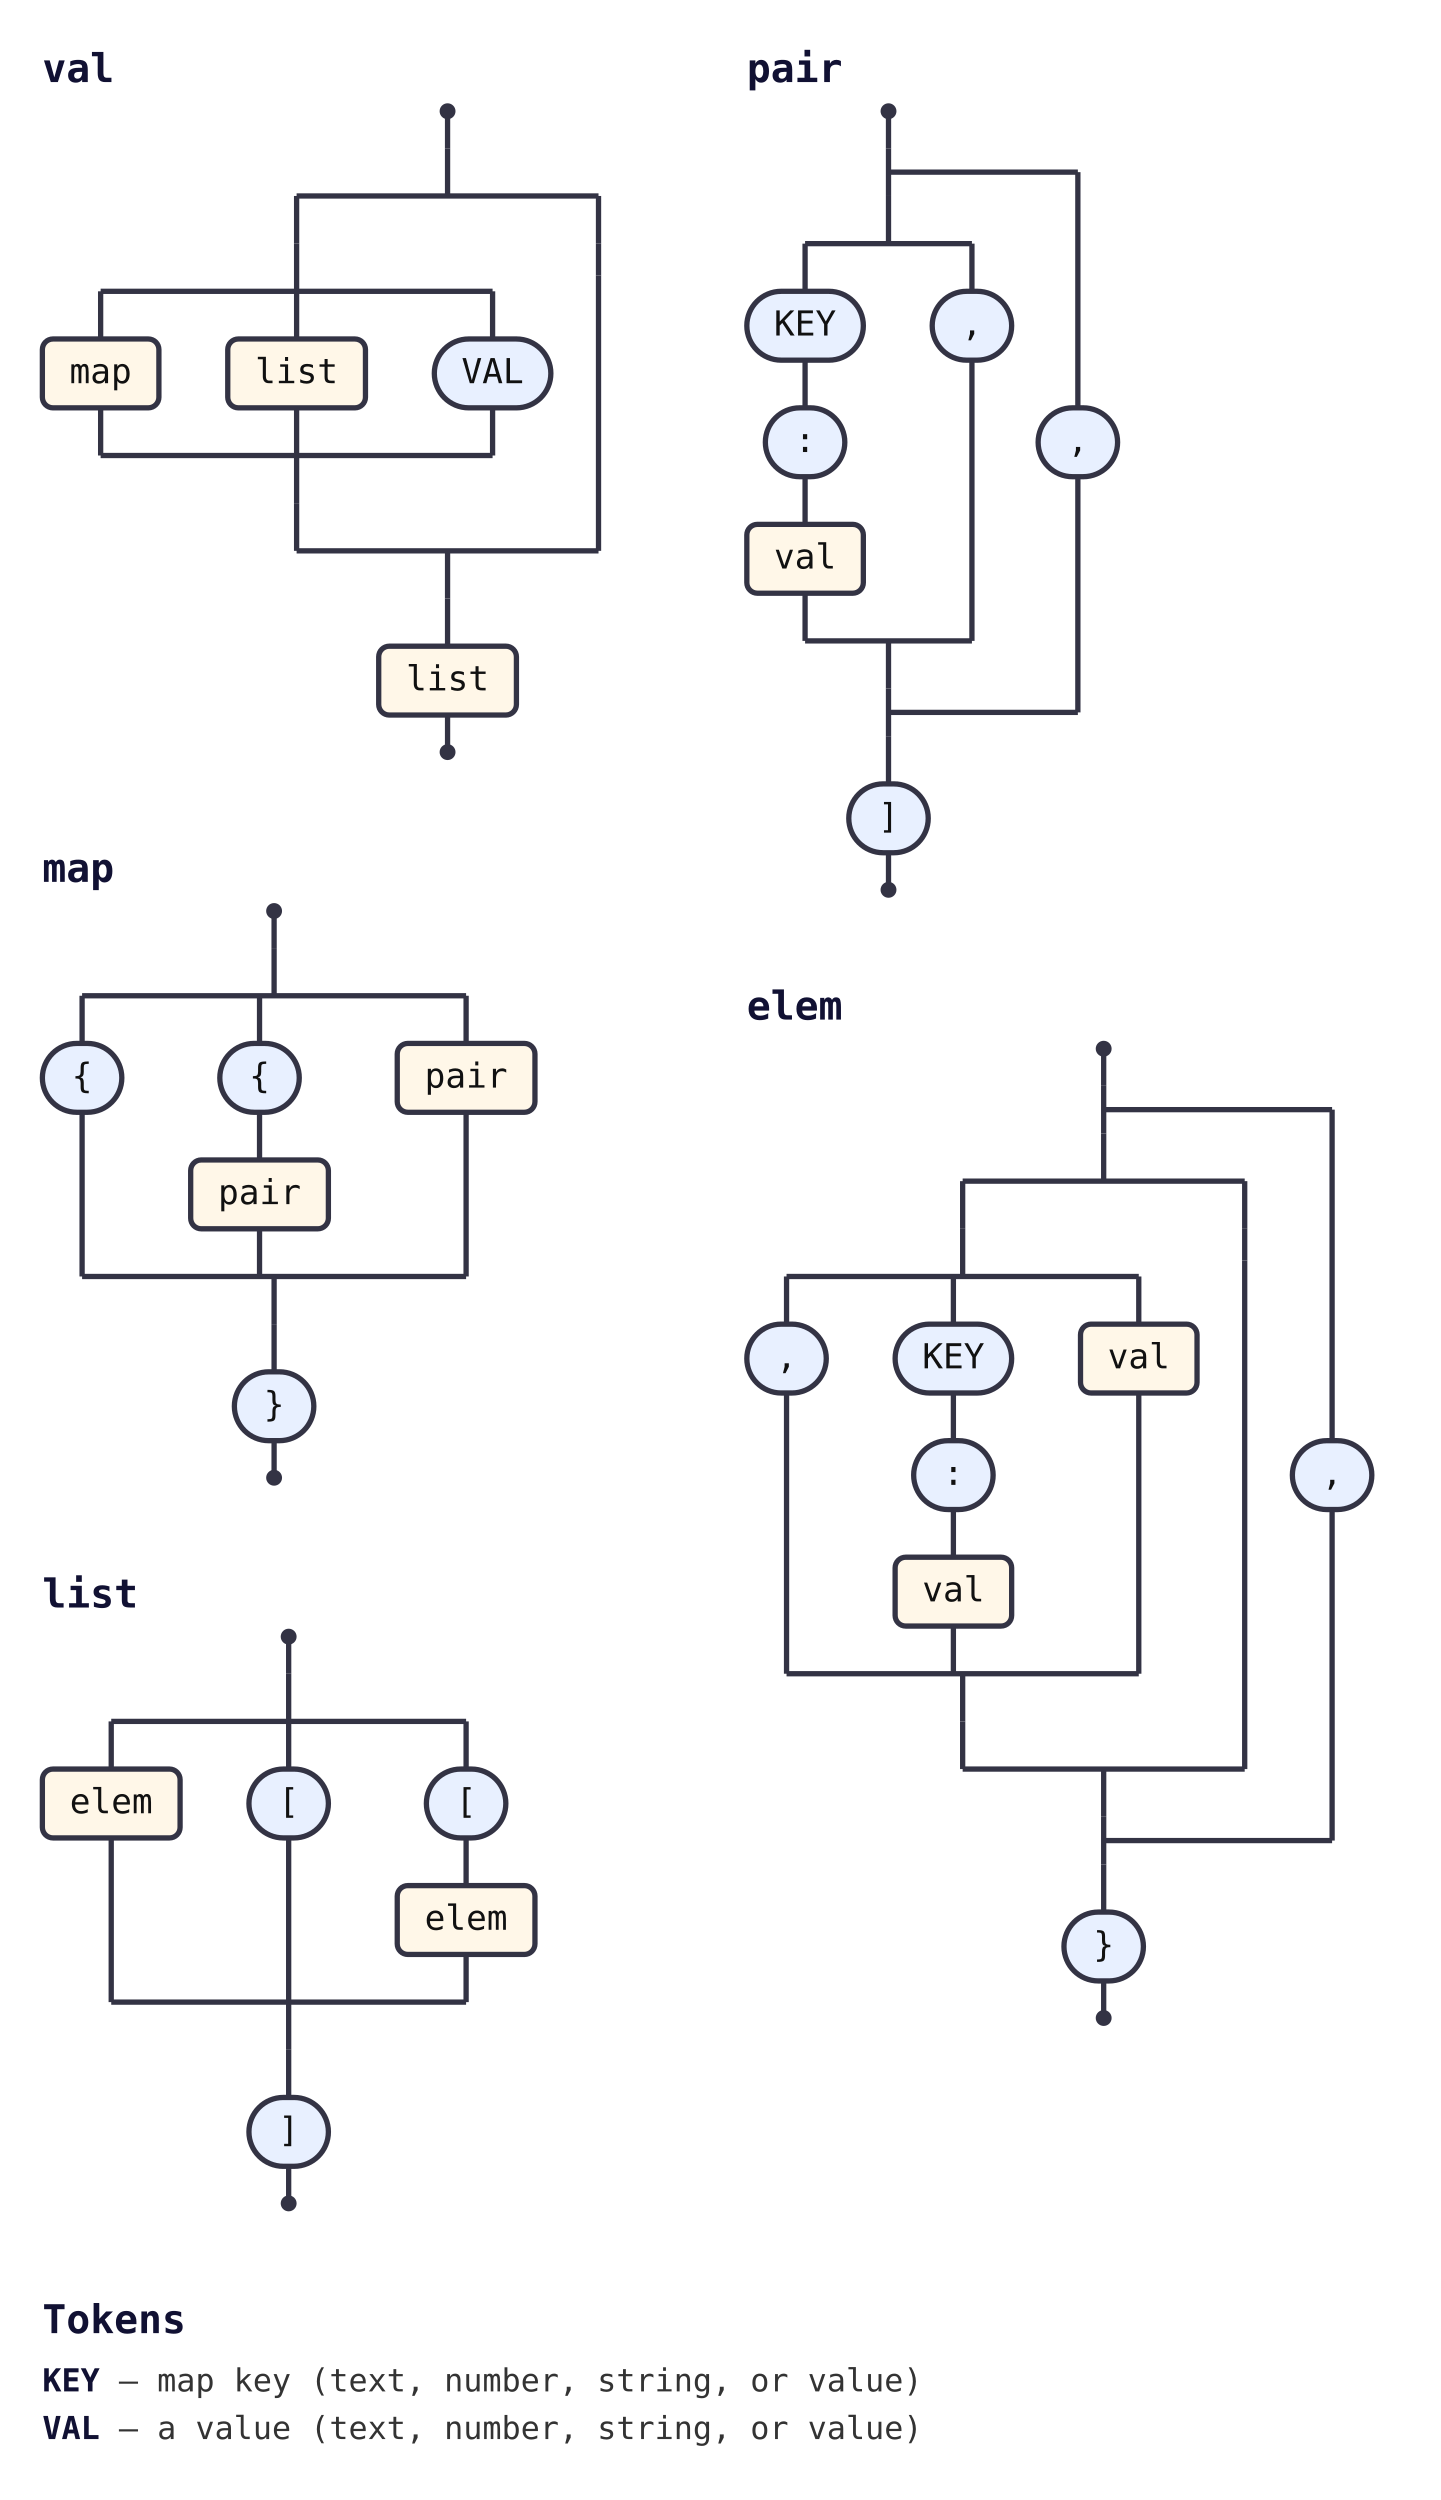
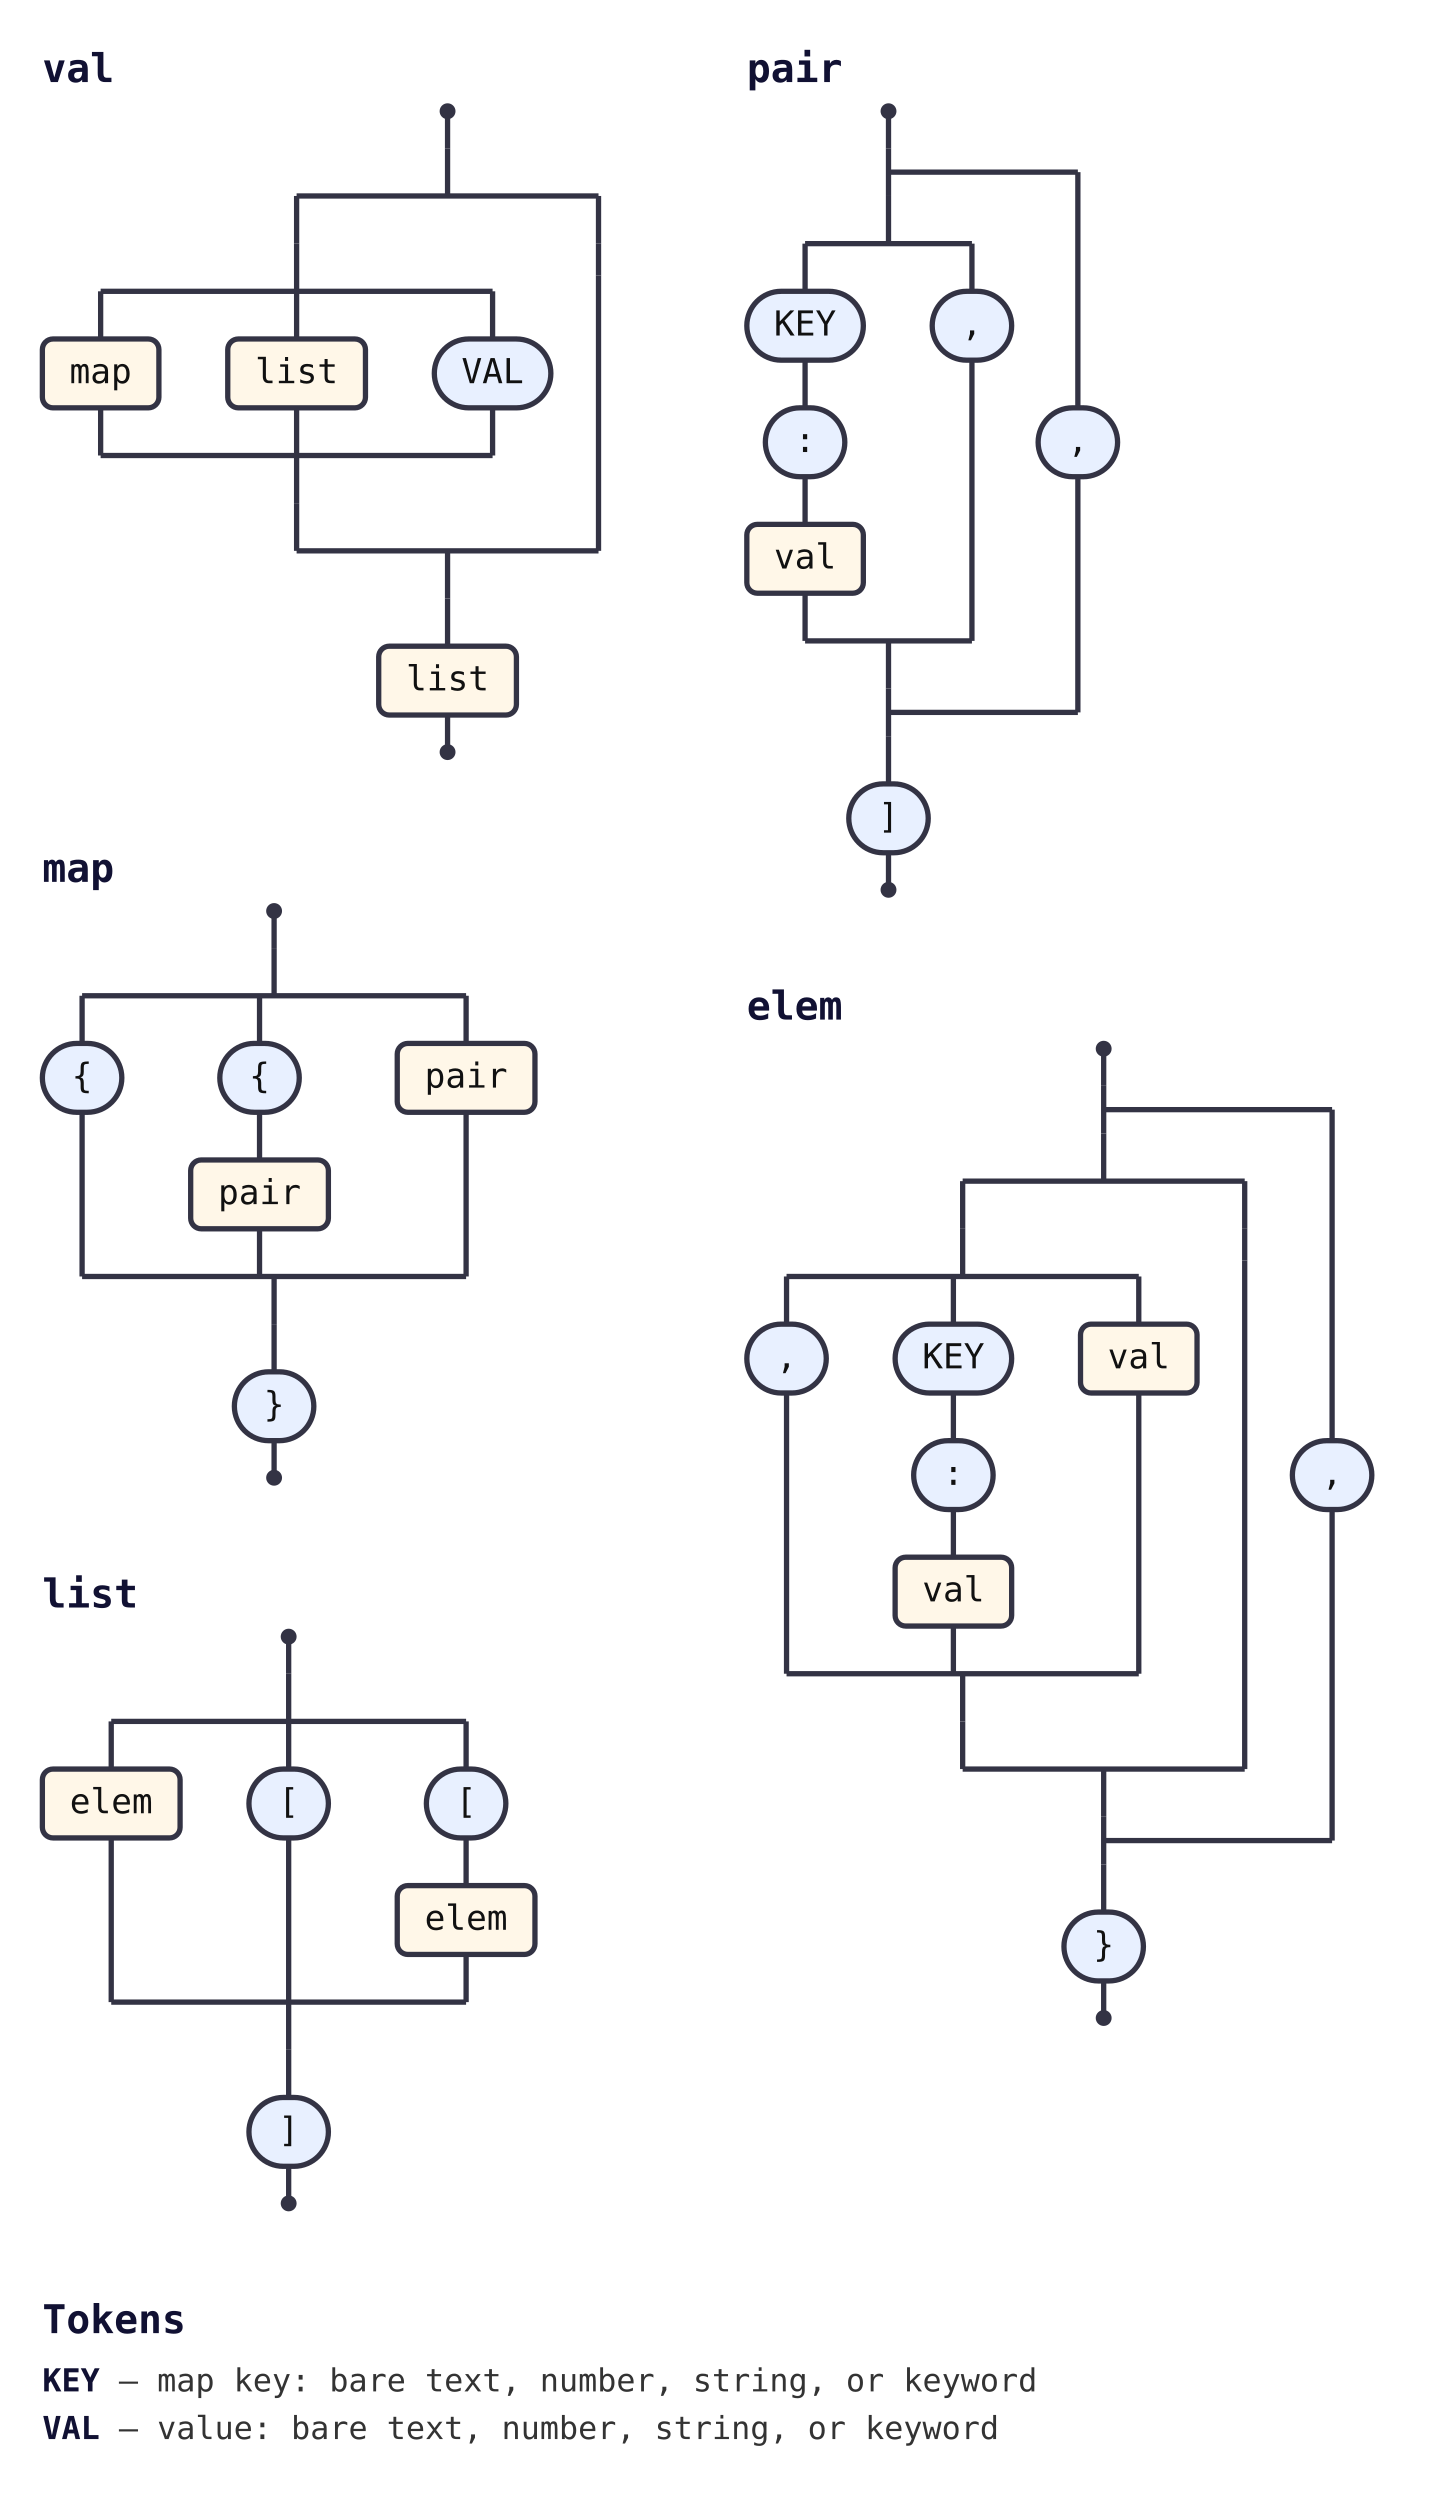
<svg xmlns="http://www.w3.org/2000/svg" class="railroad" width="544" height="944" viewBox="0 0 544 944">
  <style>svg.railroad{background:#fff;font-family:monospace;font-size:13px}.rr-line{stroke:#334;stroke-width:2;fill:none}.rr-cap{fill:#334}.rr-term{fill:#e8f0ff;stroke:#334;stroke-width:2}.rr-nonterm{fill:#fff7e8;stroke:#334;stroke-width:2}.rr-label{fill:#111;text-anchor:middle;dominant-baseline:middle}.rr-comment{fill:#666;font-style:italic;text-anchor:middle;dominant-baseline:middle}.rr-title{fill:#113;font-weight:bold;font-size:15px}.rr-legend{fill:#333;font-size:12px}.rr-legend-tok{fill:#113;font-weight:bold}a:hover .rr-nonterm{fill:#ffe6b3;cursor:pointer}</style>
  <g>
    <g id="val">
      <text class="rr-title" x="16" y="31">val</text>
      <circle class="rr-cap" cx="169" cy="42" r="3" />
      <path class="rr-line" d="M169 42V56" />
      <path class="rr-line" d="M169 56V74" />
      <path class="rr-line" d="M112 74H226" />
      <path class="rr-line" d="M112 208H226" />
      <path class="rr-line" d="M169 208V226" />
      <path class="rr-line" d="M112 74V92" />
      <path class="rr-line" d="M112 92V110" />
      <path class="rr-line" d="M38 110H186" />
      <path class="rr-line" d="M38 172H186" />
      <path class="rr-line" d="M112 172V190" />
      <path class="rr-line" d="M38 110V128" />
      <a href="#map">
        <rect class="rr-nonterm" x="16" y="128" width="44" height="26" rx="4" ry="4" />
        <text class="rr-label" x="38" y="141">map</text>
      </a>
      <path class="rr-line" d="M38 154V172" />
      <path class="rr-line" d="M112 110V128" />
      <a href="#list">
        <rect class="rr-nonterm" x="86" y="128" width="52" height="26" rx="4" ry="4" />
        <text class="rr-label" x="112" y="141">list</text>
      </a>
      <path class="rr-line" d="M112 154V172" />
      <path class="rr-line" d="M186 110V128" />
      <rect class="rr-term" x="164" y="128" width="44" height="26" rx="13" ry="13" />
      <text class="rr-label" x="186" y="141">VAL</text>
      <path class="rr-line" d="M186 154V172" />
      <path class="rr-line" d="M112 190V208" />
      <path class="rr-line" d="M226 74V92" />
      <path class="rr-line" d="M226 92V104" />
      <path class="rr-line" d="M226 104V208" />
      <path class="rr-line" d="M169 226V244" />
      <a href="#list">
        <rect class="rr-nonterm" x="143" y="244" width="52" height="26" rx="4" ry="4" />
        <text class="rr-label" x="169" y="257">list</text>
      </a>
      <path class="rr-line" d="M169 270V284" />
      <circle class="rr-cap" cx="169" cy="284" r="3" />
    </g>
    <g id="map">
      <text class="rr-title" x="16" y="333">map</text>
      <circle class="rr-cap" cx="103.5" cy="344" r="3" />
      <path class="rr-line" d="M103.5 344V358" />
      <path class="rr-line" d="M103.5 358V376" />
      <path class="rr-line" d="M31 376H176" />
      <path class="rr-line" d="M31 482H176" />
      <path class="rr-line" d="M103.5 482V500" />
      <path class="rr-line" d="M31 376V394" />
      <rect class="rr-term" x="16" y="394" width="30" height="26" rx="13" ry="13" />
      <text class="rr-label" x="31" y="407">{</text>
      <path class="rr-line" d="M31 420V482" />
      <path class="rr-line" d="M98 376V394" />
      <rect class="rr-term" x="83" y="394" width="30" height="26" rx="13" ry="13" />
      <text class="rr-label" x="98" y="407">{</text>
      <path class="rr-line" d="M98 420V438" />
      <a href="#pair">
        <rect class="rr-nonterm" x="72" y="438" width="52" height="26" rx="4" ry="4" />
        <text class="rr-label" x="98" y="451">pair</text>
      </a>
      <path class="rr-line" d="M98 464V482" />
      <path class="rr-line" d="M176 376V394" />
      <a href="#pair">
        <rect class="rr-nonterm" x="150" y="394" width="52" height="26" rx="4" ry="4" />
        <text class="rr-label" x="176" y="407">pair</text>
      </a>
      <path class="rr-line" d="M176 420V482" />
      <path class="rr-line" d="M103.5 500V518" />
      <rect class="rr-term" x="88.5" y="518" width="30" height="26" rx="13" ry="13" />
      <text class="rr-label" x="103.5" y="531">}</text>
      <path class="rr-line" d="M103.5 544V558" />
      <circle class="rr-cap" cx="103.5" cy="558" r="3" />
    </g>
    <g id="list">
      <text class="rr-title" x="16" y="607">list</text>
      <circle class="rr-cap" cx="109" cy="618" r="3" />
      <path class="rr-line" d="M109 618V632" />
      <path class="rr-line" d="M109 632V650" />
      <path class="rr-line" d="M42 650H176" />
      <path class="rr-line" d="M42 756H176" />
      <path class="rr-line" d="M109 756V774" />
      <path class="rr-line" d="M42 650V668" />
      <a href="#elem">
        <rect class="rr-nonterm" x="16" y="668" width="52" height="26" rx="4" ry="4" />
        <text class="rr-label" x="42" y="681">elem</text>
      </a>
      <path class="rr-line" d="M42 694V756" />
      <path class="rr-line" d="M109 650V668" />
      <rect class="rr-term" x="94" y="668" width="30" height="26" rx="13" ry="13" />
      <text class="rr-label" x="109" y="681">[</text>
      <path class="rr-line" d="M109 694V756" />
      <path class="rr-line" d="M176 650V668" />
      <rect class="rr-term" x="161" y="668" width="30" height="26" rx="13" ry="13" />
      <text class="rr-label" x="176" y="681">[</text>
      <path class="rr-line" d="M176 694V712" />
      <a href="#elem">
        <rect class="rr-nonterm" x="150" y="712" width="52" height="26" rx="4" ry="4" />
        <text class="rr-label" x="176" y="725">elem</text>
      </a>
      <path class="rr-line" d="M176 738V756" />
      <path class="rr-line" d="M109 774V792" />
      <rect class="rr-term" x="94" y="792" width="30" height="26" rx="13" ry="13" />
      <text class="rr-label" x="109" y="805">]</text>
      <path class="rr-line" d="M109 818V832" />
      <circle class="rr-cap" cx="109" cy="832" r="3" />
    </g>
    <g id="pair">
      <text class="rr-title" x="282" y="31">pair</text>
      <circle class="rr-cap" cx="335.5" cy="42" r="3" />
      <path class="rr-line" d="M335.5 42V56" />
      <path class="rr-line" d="M335.5 56V74" />
      <path class="rr-line" d="M335.5 74V92" />
      <path class="rr-line" d="M304 92H367" />
      <path class="rr-line" d="M304 242H367" />
      <path class="rr-line" d="M335.5 242V260" />
      <path class="rr-line" d="M304 92V110" />
      <rect class="rr-term" x="282" y="110" width="44" height="26" rx="13" ry="13" />
      <text class="rr-label" x="304" y="123">KEY</text>
      <path class="rr-line" d="M304 136V154" />
      <rect class="rr-term" x="289" y="154" width="30" height="26" rx="13" ry="13" />
      <text class="rr-label" x="304" y="167">:</text>
      <path class="rr-line" d="M304 180V198" />
      <a href="#val">
        <rect class="rr-nonterm" x="282" y="198" width="44" height="26" rx="4" ry="4" />
        <text class="rr-label" x="304" y="211">val</text>
      </a>
      <path class="rr-line" d="M304 224V242" />
      <path class="rr-line" d="M367 92V110" />
      <rect class="rr-term" x="352" y="110" width="30" height="26" rx="13" ry="13" />
      <text class="rr-label" x="367" y="123">,</text>
      <path class="rr-line" d="M367 136V242" />
      <path class="rr-line" d="M335.5 260V278" />
      <path class="rr-line" d="M335.5 269H407" />
      <path class="rr-line" d="M335.5 65H407" />
      <path class="rr-line" d="M407 180V269" />
      <path class="rr-line" d="M407 65V154" />
      <rect class="rr-term" x="392" y="154" width="30" height="26" rx="13" ry="13" />
      <text class="rr-label" x="407" y="167">,</text>
      <path class="rr-line" d="M335.5 278V296" />
      <rect class="rr-term" x="320.5" y="296" width="30" height="26" rx="13" ry="13" />
      <text class="rr-label" x="335.5" y="309">]</text>
      <path class="rr-line" d="M335.5 322V336" />
      <circle class="rr-cap" cx="335.5" cy="336" r="3" />
    </g>
    <g id="elem">
      <text class="rr-title" x="282" y="385">elem</text>
      <circle class="rr-cap" cx="416.75" cy="396" r="3" />
      <path class="rr-line" d="M416.75 396V410" />
      <path class="rr-line" d="M416.75 410V428" />
      <path class="rr-line" d="M416.75 428V446" />
      <path class="rr-line" d="M363.5 446H470" />
      <path class="rr-line" d="M363.5 668H470" />
      <path class="rr-line" d="M416.75 668V686" />
      <path class="rr-line" d="M363.5 446V464" />
      <path class="rr-line" d="M363.5 464V482" />
      <path class="rr-line" d="M297 482H430" />
      <path class="rr-line" d="M297 632H430" />
      <path class="rr-line" d="M363.5 632V650" />
      <path class="rr-line" d="M297 482V500" />
      <rect class="rr-term" x="282" y="500" width="30" height="26" rx="13" ry="13" />
      <text class="rr-label" x="297" y="513">,</text>
      <path class="rr-line" d="M297 526V632" />
      <path class="rr-line" d="M360 482V500" />
      <rect class="rr-term" x="338" y="500" width="44" height="26" rx="13" ry="13" />
      <text class="rr-label" x="360" y="513">KEY</text>
      <path class="rr-line" d="M360 526V544" />
      <rect class="rr-term" x="345" y="544" width="30" height="26" rx="13" ry="13" />
      <text class="rr-label" x="360" y="557">:</text>
      <path class="rr-line" d="M360 570V588" />
      <a href="#val">
        <rect class="rr-nonterm" x="338" y="588" width="44" height="26" rx="4" ry="4" />
        <text class="rr-label" x="360" y="601">val</text>
      </a>
      <path class="rr-line" d="M360 614V632" />
      <path class="rr-line" d="M430 482V500" />
      <a href="#val">
        <rect class="rr-nonterm" x="408" y="500" width="44" height="26" rx="4" ry="4" />
        <text class="rr-label" x="430" y="513">val</text>
      </a>
      <path class="rr-line" d="M430 526V632" />
      <path class="rr-line" d="M363.5 650V668" />
      <path class="rr-line" d="M470 446V464" />
      <path class="rr-line" d="M470 464V476" />
      <path class="rr-line" d="M470 476V668" />
      <path class="rr-line" d="M416.75 686V704" />
      <path class="rr-line" d="M416.75 695H503" />
      <path class="rr-line" d="M416.75 419H503" />
      <path class="rr-line" d="M503 570V695" />
      <path class="rr-line" d="M503 419V544" />
      <rect class="rr-term" x="488" y="544" width="30" height="26" rx="13" ry="13" />
      <text class="rr-label" x="503" y="557">,</text>
      <path class="rr-line" d="M416.75 704V722" />
      <rect class="rr-term" x="401.75" y="722" width="30" height="26" rx="13" ry="13" />
      <text class="rr-label" x="416.75" y="735">}</text>
      <path class="rr-line" d="M416.75 748V762" />
      <circle class="rr-cap" cx="416.75" cy="762" r="3" />
    </g>
    <text class="rr-title" x="16" y="881">Tokens</text>
    <text class="rr-legend" x="16" y="903">
-       <tspan class="rr-legend-tok">KEY</tspan>  —  map key (text, number, string, or value)</text>
+       <tspan class="rr-legend-tok">KEY</tspan>  —  map key: bare text, number, string, or keyword</text>
    <text class="rr-legend" x="16" y="921">
-       <tspan class="rr-legend-tok">VAL</tspan>  —  a value (text, number, string, or value)</text>
+       <tspan class="rr-legend-tok">VAL</tspan>  —  value: bare text, number, string, or keyword</text>
  </g>
</svg>
